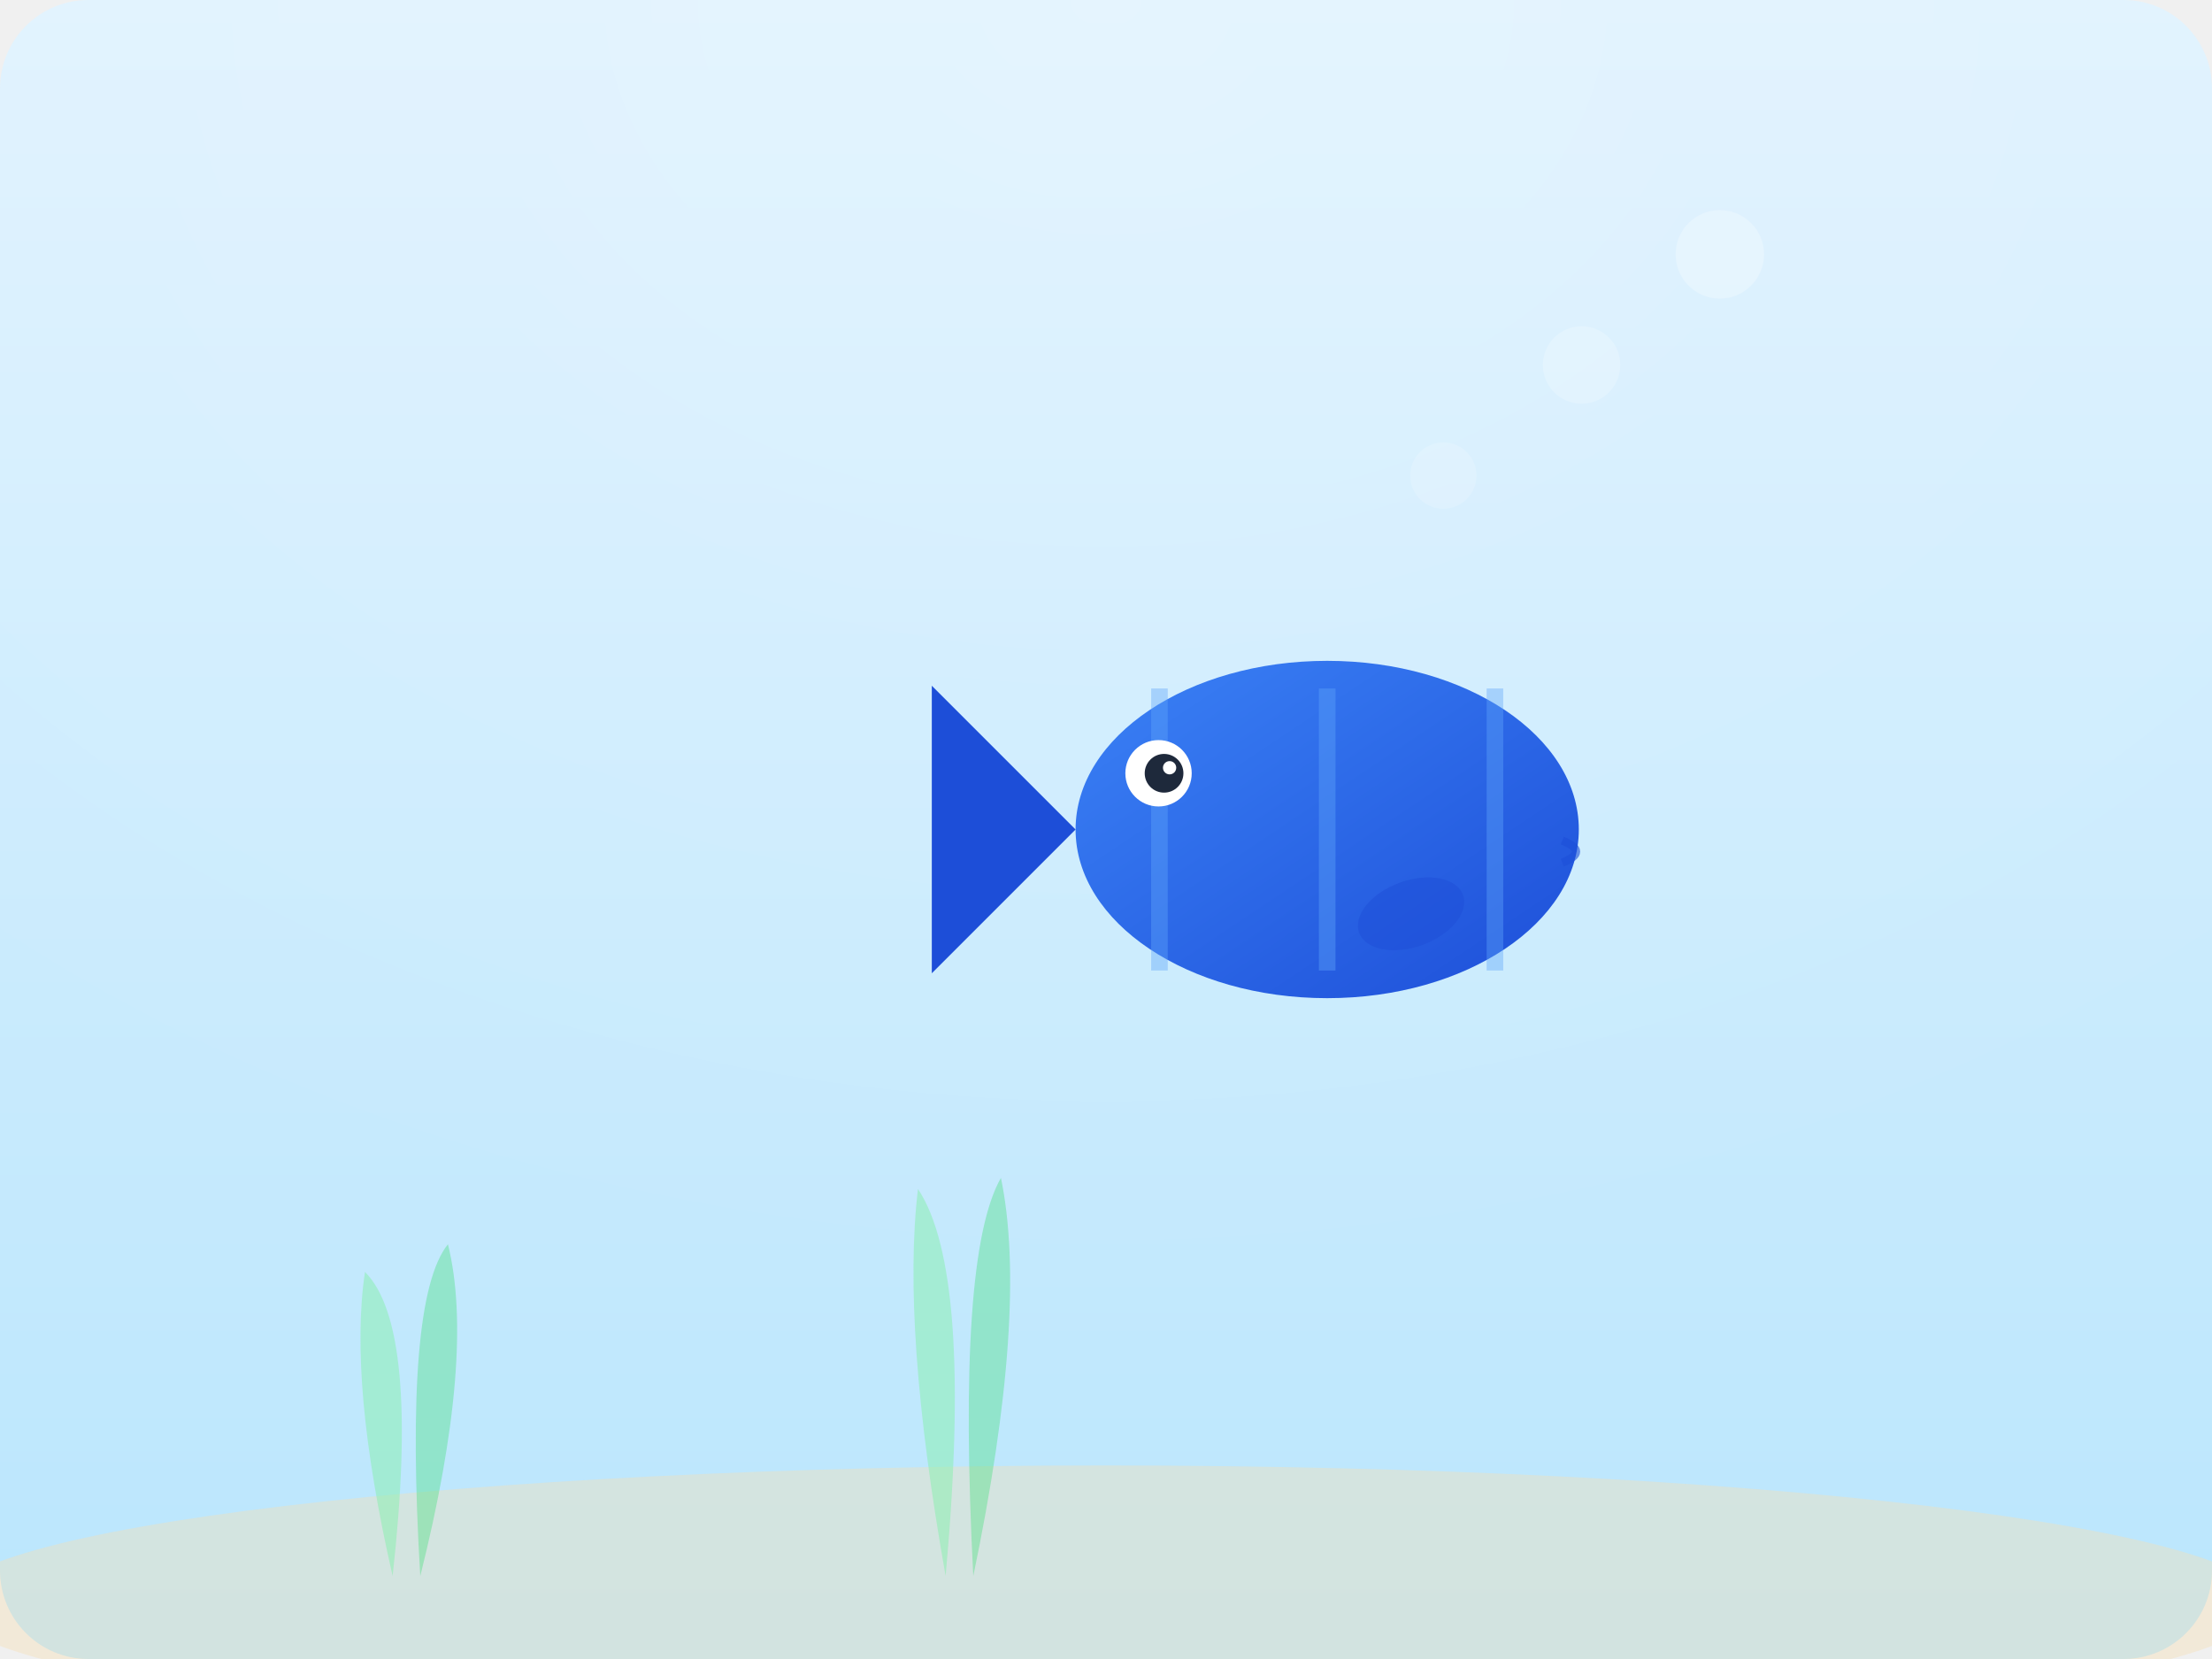
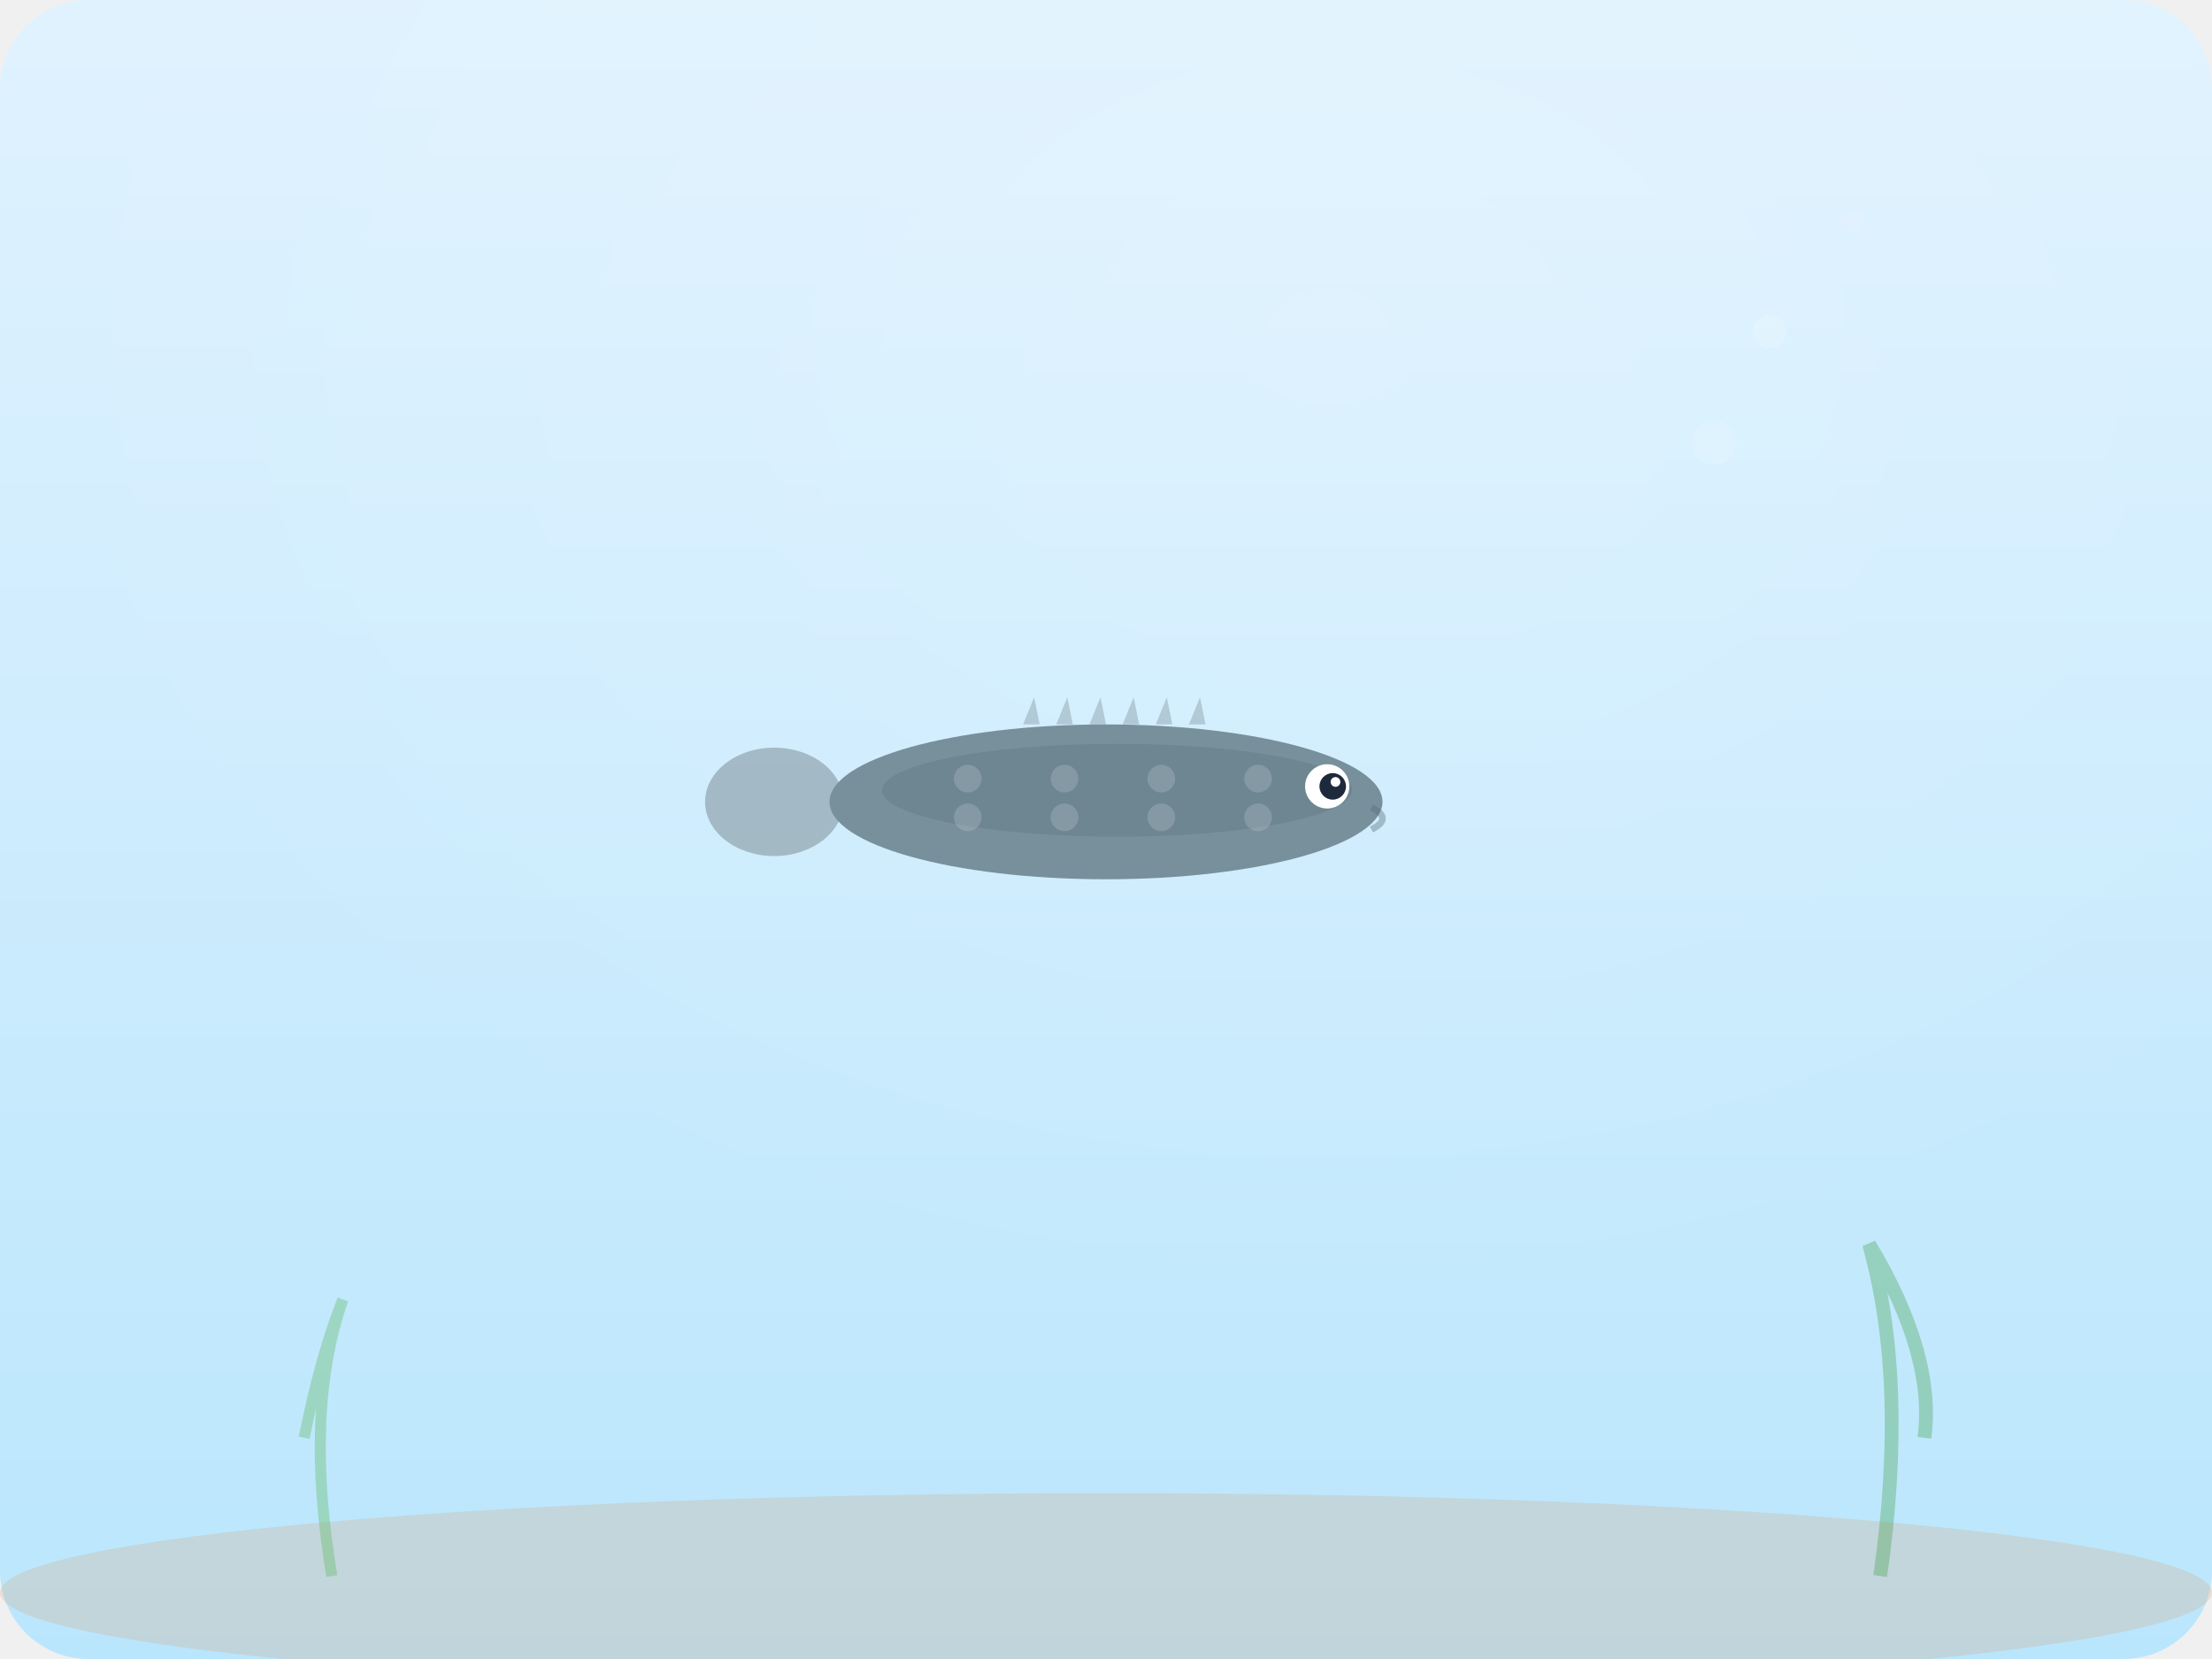
<svg xmlns="http://www.w3.org/2000/svg" viewBox="0 0 400 300" width="400" height="300">
  <defs>
-     <linearGradient id="bg_72" x1="0%" y1="0%" x2="0%" y2="100%">
+     <linearGradient id="bg72" x1="0%" y1="0%" x2="0%" y2="100%">
      <stop offset="0%" style="stop-color:#E0F2FE" />
      <stop offset="100%" style="stop-color:#BAE6FD" />
    </linearGradient>
-     <linearGradient id="fish_72" x1="0%" y1="0%" x2="100%" y2="100%">
-       <stop offset="0%" style="stop-color:#3B82F6" />
-       <stop offset="100%" style="stop-color:#1D4ED8" />
-     </linearGradient>
-     <radialGradient id="light_72" cx="50%" cy="0%" r="80%">
+     <radialGradient id="glow72" cx="60%" cy="20%" r="60%">
      <stop offset="0%" style="stop-color:white;stop-opacity:0.15" />
      <stop offset="100%" style="stop-color:white;stop-opacity:0" />
    </radialGradient>
  </defs>
-   <rect width="400" height="300" rx="16" fill="url(#bg_72)" />
-   <rect width="400" height="300" rx="16" fill="url(#light_72)" />
-   <ellipse cx="200" cy="290" rx="210" ry="25" fill="#F5DEB3" opacity="0.4" />
-   <path d="M71,285 Q63,250 66,230 Q76,240 71,285" fill="#86EFAC" opacity="0.5" />
-   <path d="M76,285 Q86,245 81,225 Q73,235 76,285" fill="#4ADE80" opacity="0.4" />
-   <path d="M171,285 Q163,240 166,215 Q176,230 171,285" fill="#86EFAC" opacity="0.5" />
-   <path d="M176,285 Q186,237 181,213 Q173,227 176,285" fill="#4ADE80" opacity="0.4" />
-   <circle cx="261" cy="86" r="6" fill="white" opacity="0.15" />
-   <circle cx="286" cy="66" r="7" fill="white" opacity="0.2" />
-   <circle cx="311" cy="46" r="8" fill="white" opacity="0.25" />
-   <ellipse cx="240" cy="150" rx="45.5" ry="30.5" fill="url(#fish_72)" />
-   <path d="M194.5,150 L168.5,124 L168.5,176 Z" fill="#1D4ED8" />
-   <ellipse cx="255.167" cy="165.25" rx="10" ry="6" fill="#1D4ED8" opacity="0.5" transform="rotate(-20 255.1667 165.25)" />
-   <line x1="209.667" y1="124.5" x2="209.667" y2="175.5" stroke="#60A5FA" stroke-width="3" opacity="0.4" />
-   <line x1="240" y1="124.5" x2="240" y2="175.5" stroke="#60A5FA" stroke-width="3" opacity="0.4" />
-   <line x1="270.333" y1="124.5" x2="270.333" y2="175.5" stroke="#60A5FA" stroke-width="3" opacity="0.4" />
-   <circle cx="209.5" cy="139.833" r="6" fill="white" />
-   <circle cx="210.5" cy="139.833" r="3.5" fill="#1E293B" />
-   <circle cx="211.5" cy="138.833" r="1.2" fill="white" />
-   <path d="M282.5,152 Q287.5,154 282.5,156" fill="none" stroke="#1D4ED8" stroke-width="1.5" opacity="0.6" />
+   <rect width="400" height="300" rx="16" fill="url(#bg72)" />
+   <rect width="400" height="300" rx="16" fill="url(#glow72)" />
+   <ellipse cx="200" cy="288" rx="200" ry="18" fill="#D4A574" opacity="0.25" />
+   <path d="M60,285 Q55,255 62,235 Q58,245 55,260" stroke="#66BB6A" stroke-width="2" fill="none" opacity="0.4" />
+   <path d="M340,285 Q345,250 338,225 Q350,245 348,260" stroke="#43A047" stroke-width="2.5" fill="none" opacity="0.35" />
+   <circle cx="320" cy="60" r="3" fill="white" opacity="0.15" />
+   <circle cx="335" cy="40" r="2" fill="white" opacity="0.1" />
+   <circle cx="310" cy="80" r="4" fill="white" opacity="0.12" />
+   <ellipse cx="140" cy="145" rx="12.5" ry="9.8" fill="#90A4AE" opacity="0.7" />
+   <path d="M185,131 L187,126.1 L188,131" fill="#90A4AE" opacity="0.5" />
+   <path d="M191,131 L193,126.1 L194,131" fill="#90A4AE" opacity="0.5" />
+   <path d="M197,131 L199,126.1 L200,131" fill="#90A4AE" opacity="0.5" />
+   <path d="M203,131 L205,126.1 L206,131" fill="#90A4AE" opacity="0.5" />
+   <path d="M209,131 L211,126.1 L212,131" fill="#90A4AE" opacity="0.5" />
+   <path d="M215,131 L217,126.1 L218,131" fill="#90A4AE" opacity="0.5" />
+   <ellipse cx="200" cy="145" rx="50" ry="14" fill="#78909C" />
+   <ellipse cx="202" cy="142.9" rx="42.5" ry="8.4" fill="#546E7A" opacity="0.3" />
+   <circle cx="175" cy="140.8" r="2.5" fill="#B0BEC5" opacity="0.35" />
+   <circle cx="192.5" cy="140.8" r="2.5" fill="#B0BEC5" opacity="0.35" />
+   <circle cx="210" cy="140.8" r="2.5" fill="#B0BEC5" opacity="0.35" />
+   <circle cx="227.5" cy="140.8" r="2.5" fill="#B0BEC5" opacity="0.35" />
+   <circle cx="175" cy="147.8" r="2.5" fill="#B0BEC5" opacity="0.35" />
+   <circle cx="192.5" cy="147.8" r="2.5" fill="#B0BEC5" opacity="0.35" />
+   <circle cx="210" cy="147.8" r="2.5" fill="#B0BEC5" opacity="0.35" />
+   <circle cx="227.5" cy="147.8" r="2.5" fill="#B0BEC5" opacity="0.35" />
+   <circle cx="240" cy="142.2" r="4" fill="white" />
+   <circle cx="241" cy="142.2" r="2.4" fill="#1E293B" />
+   <circle cx="241.5" cy="141.4" r="0.88" fill="white" />
+   <path d="M248,146 Q252,148 248,150" fill="none" stroke="#546E7A" stroke-width="1.2" opacity="0.4" />
</svg>
